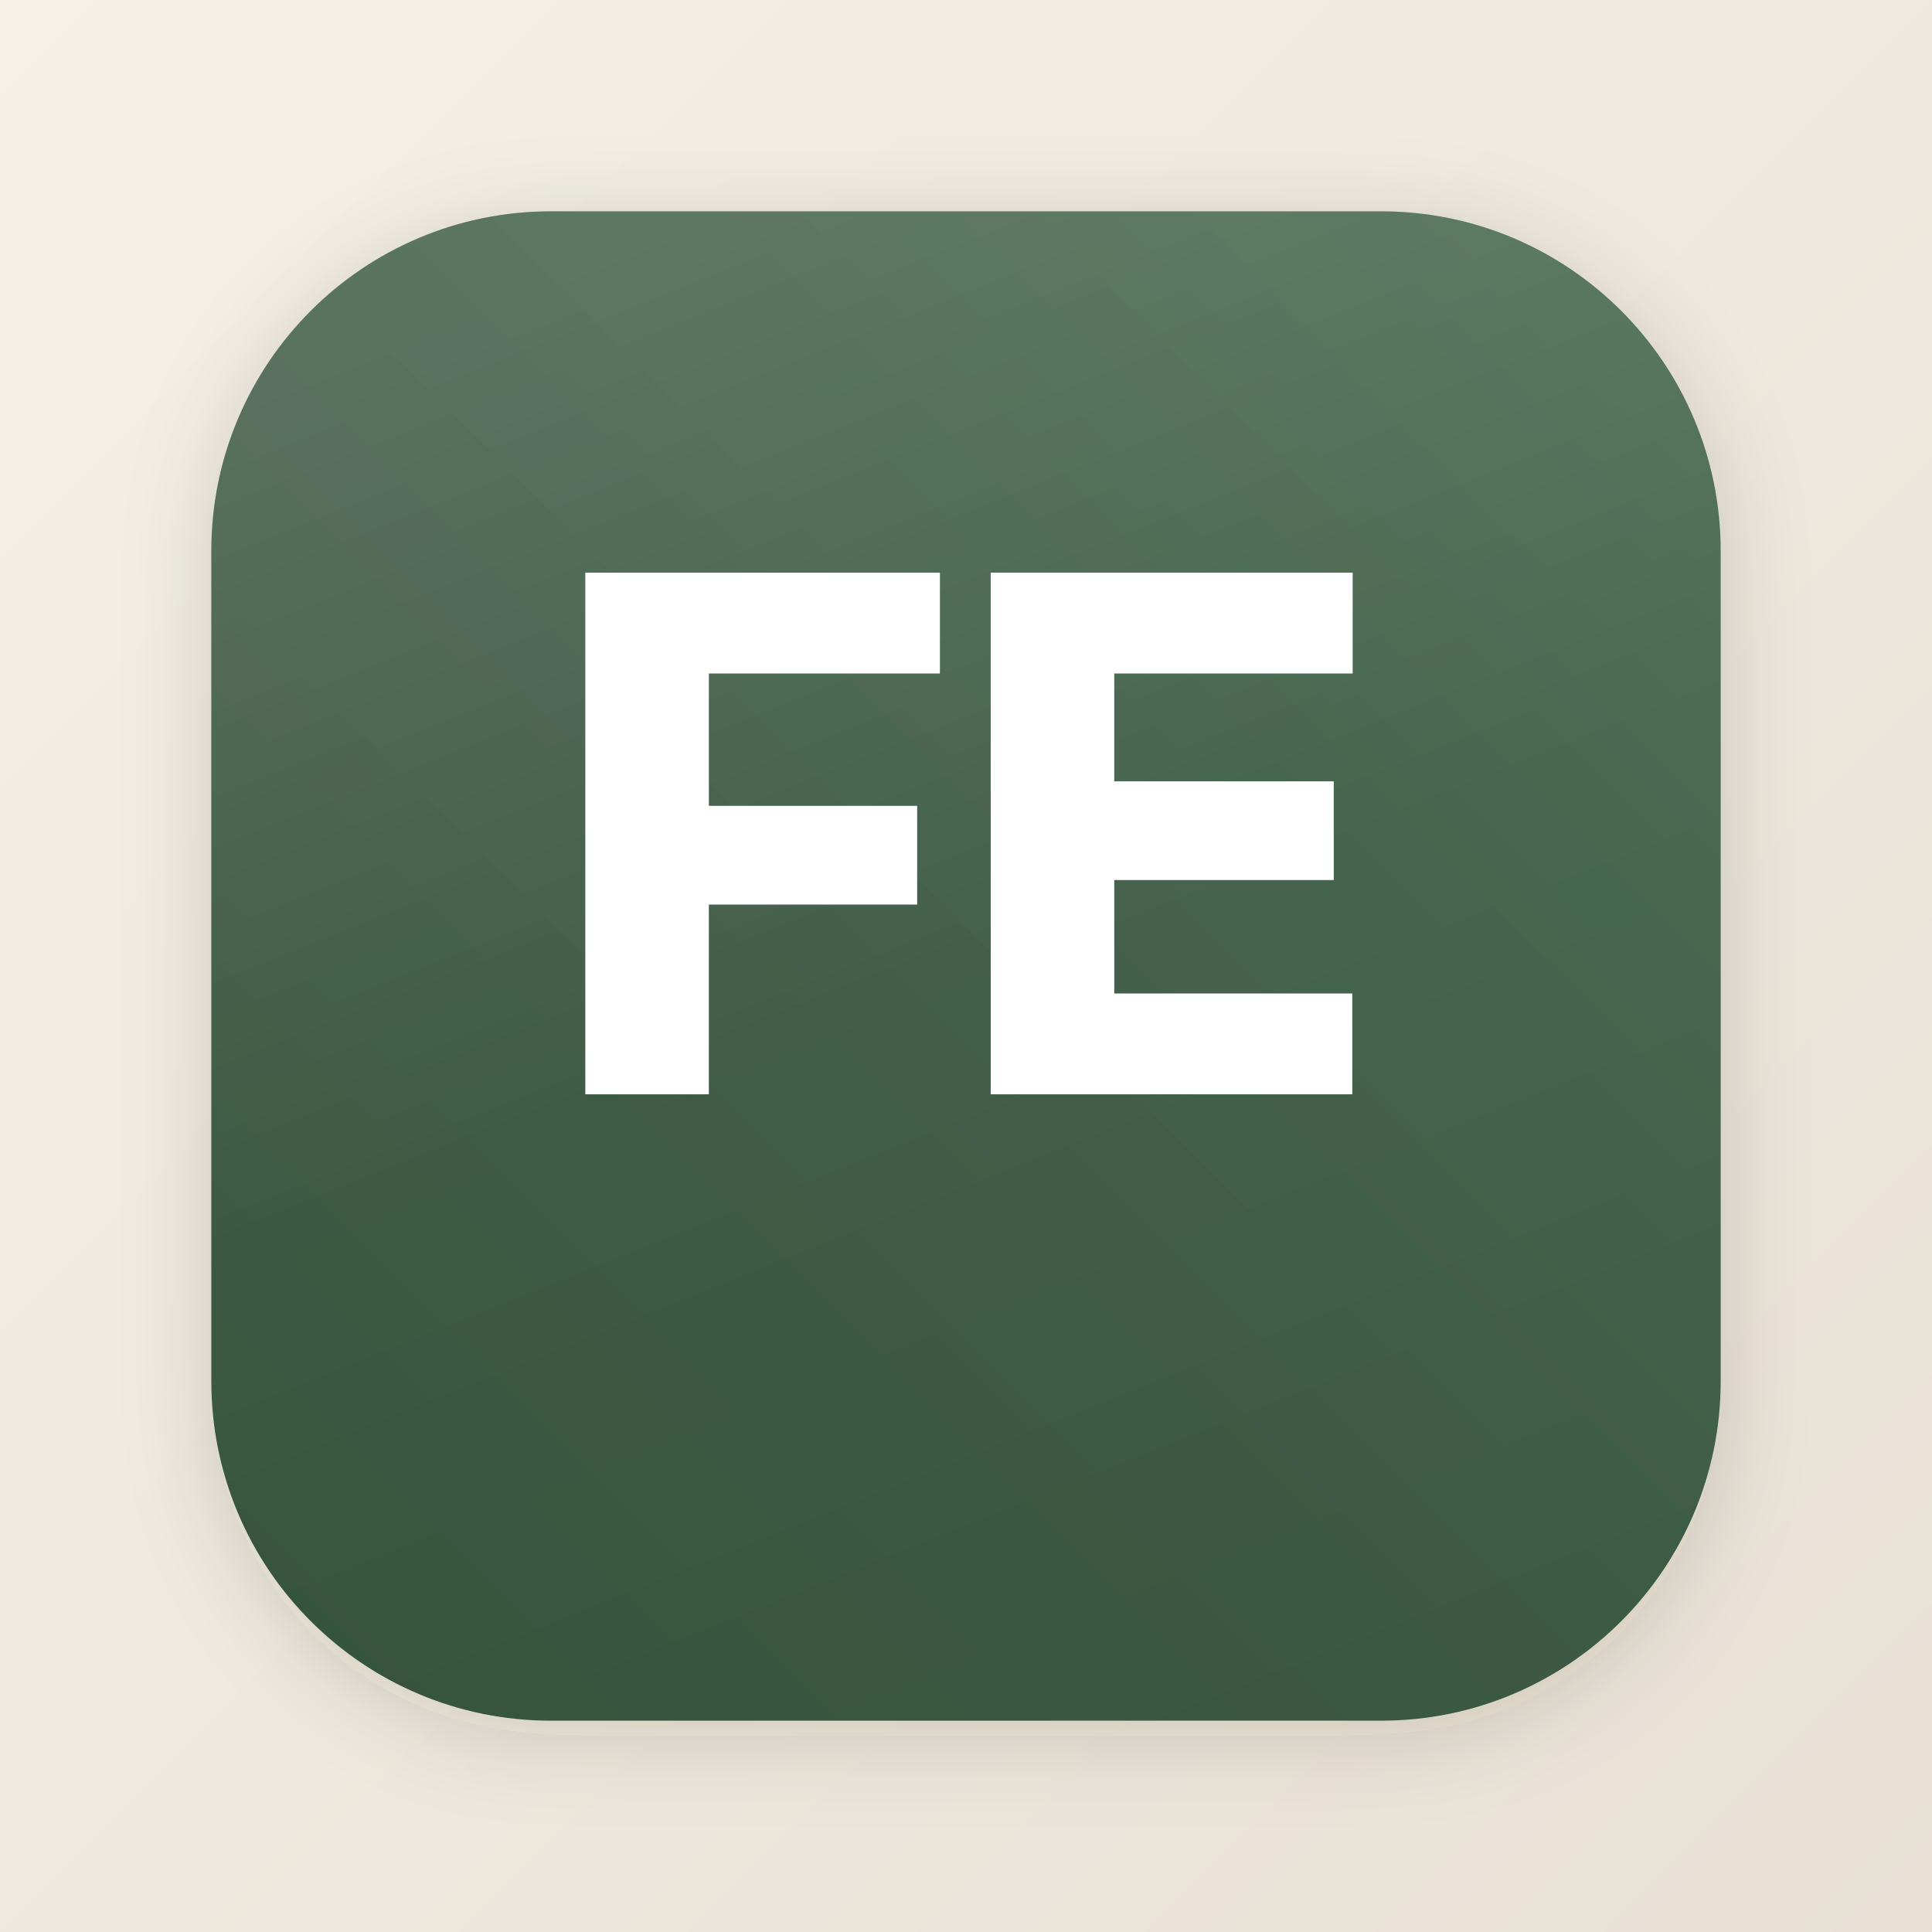
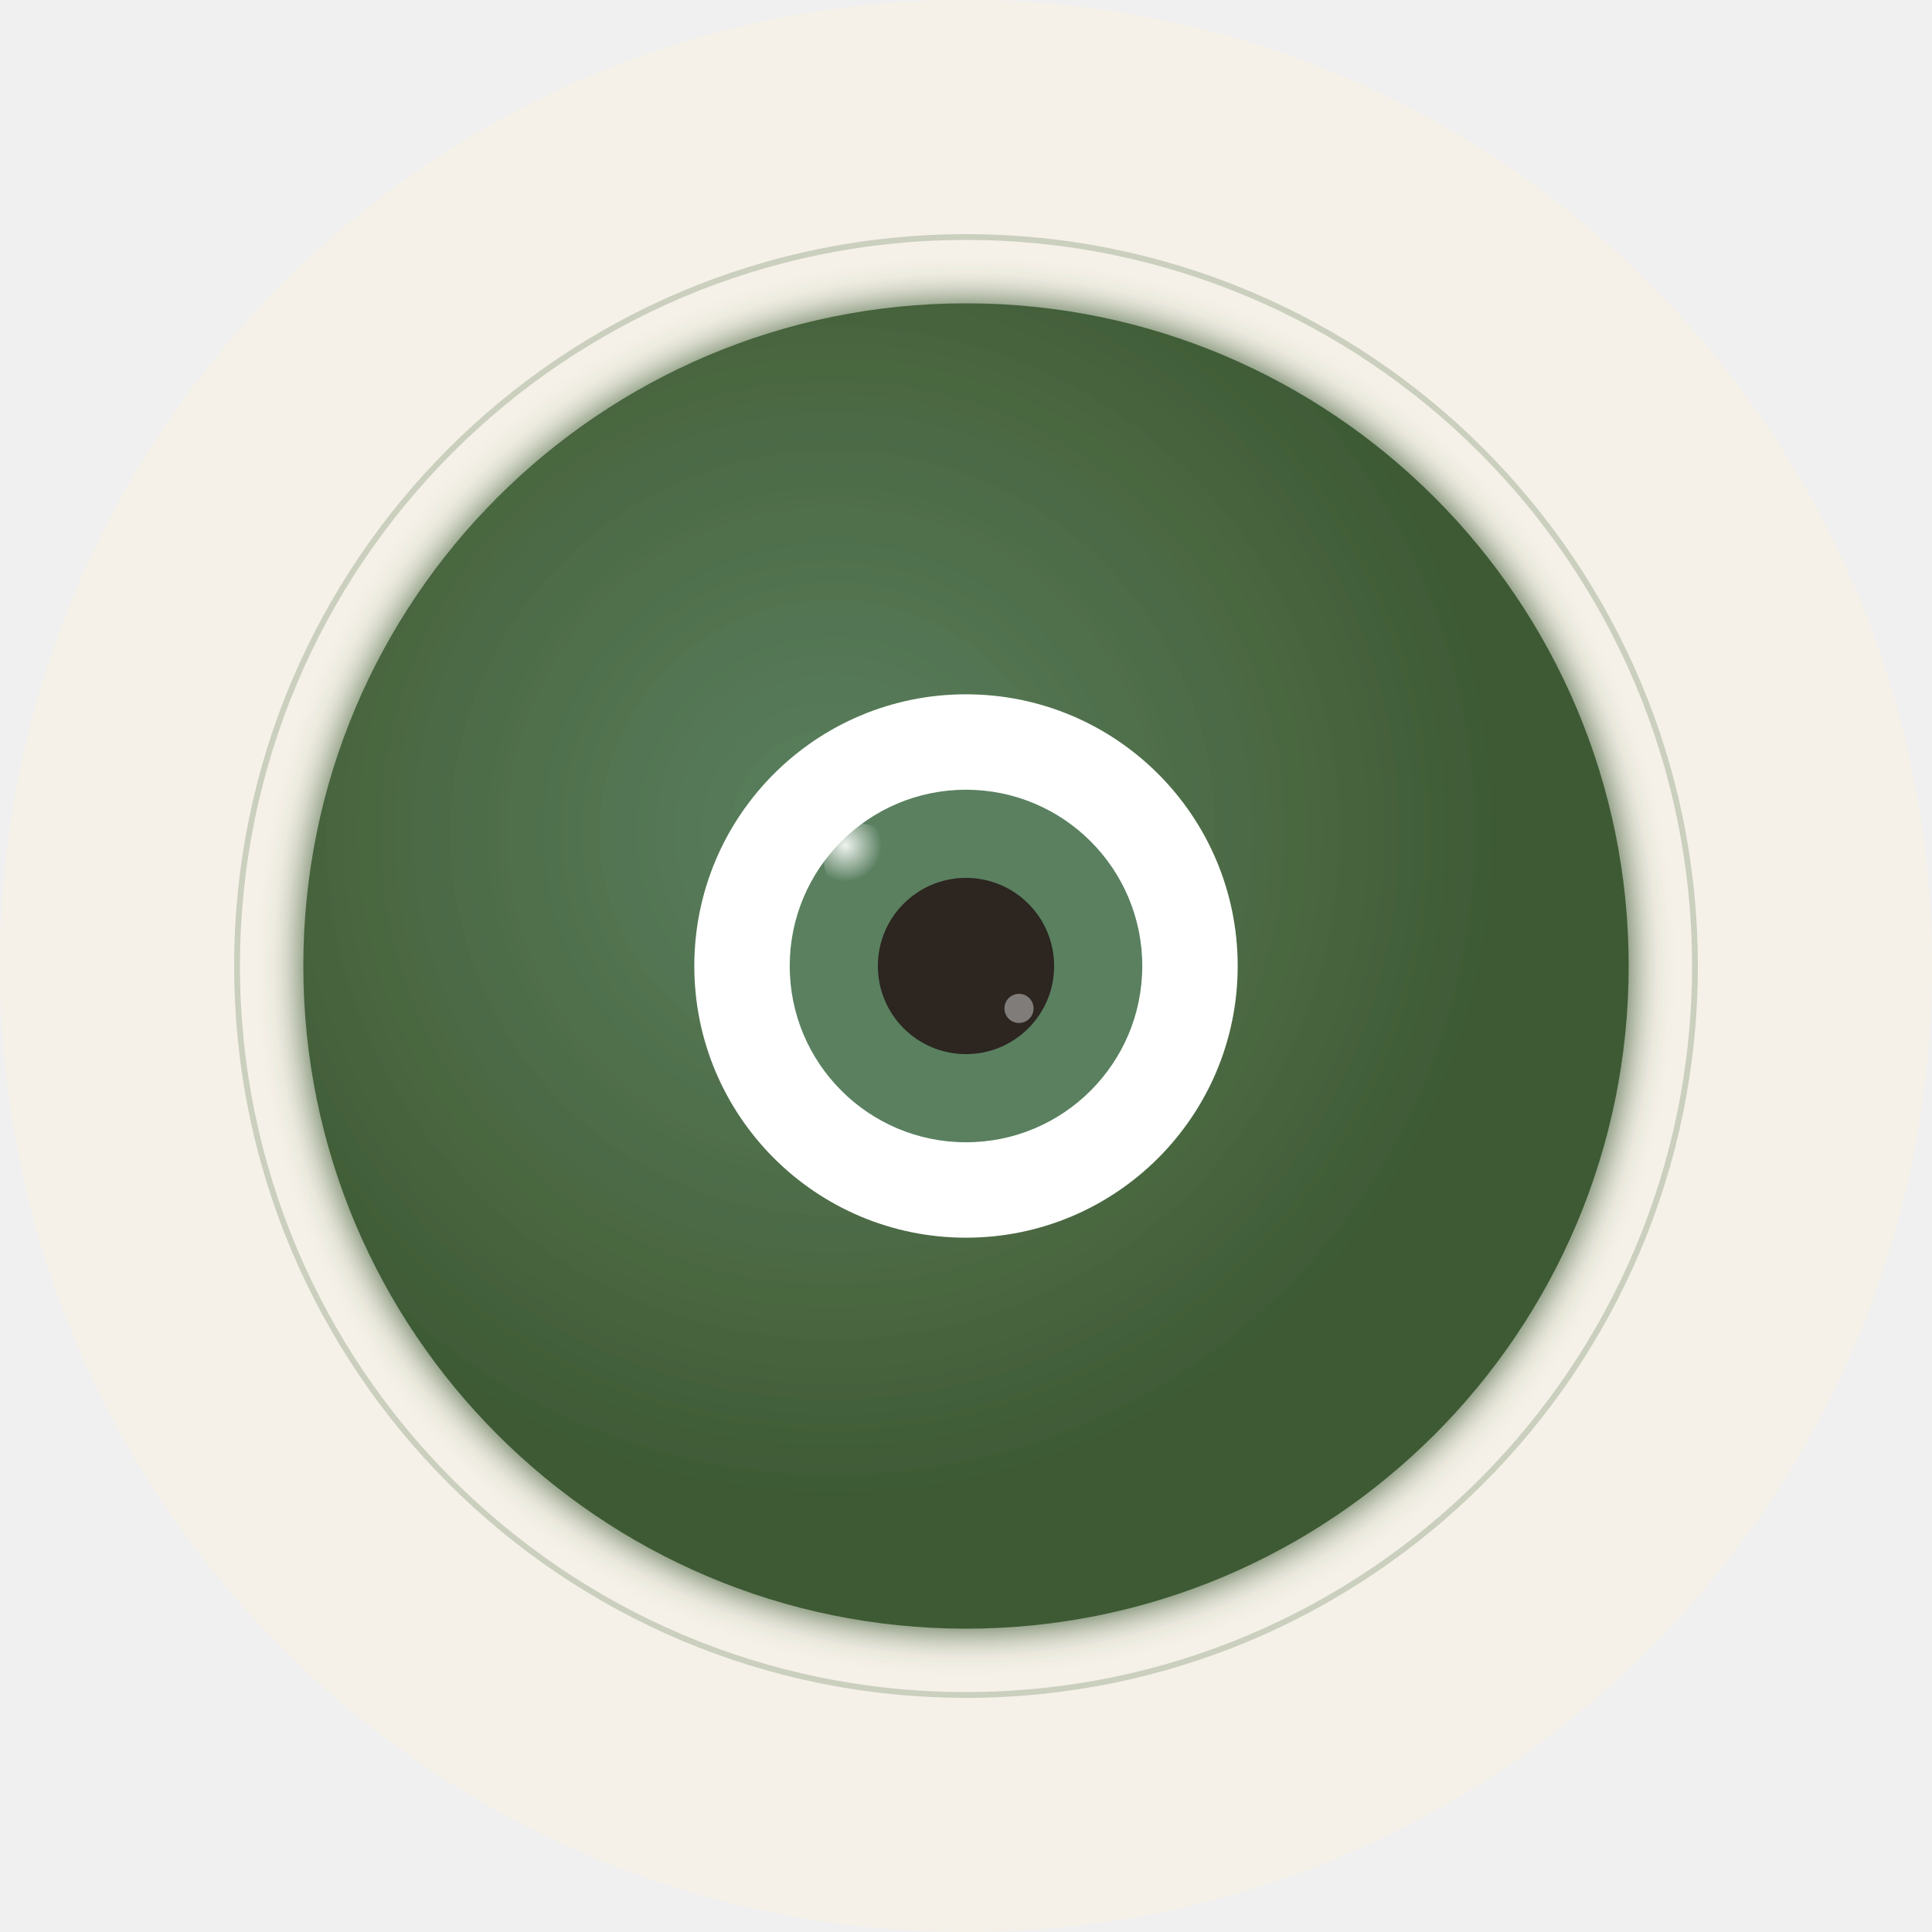
- <svg xmlns="http://www.w3.org/2000/svg" viewBox="0 0 1024 1024">
+ <svg xmlns="http://www.w3.org/2000/svg" viewBox="0 0 1024 1024" width="1024" height="1024">
  <defs>
-     <linearGradient id="appGradient" x1="0%" y1="100%" x2="100%" y2="0%">
-       <stop offset="0%" stop-color="#325038" />
-       <stop offset="50%" stop-color="#3D5A45" />
-       <stop offset="100%" stop-color="#4a6d52" />
-     </linearGradient>
-     <linearGradient id="bgGradient" x1="0%" y1="0%" x2="100%" y2="100%">
-       <stop offset="0%" stop-color="#F5F1E8" />
-       <stop offset="100%" stop-color="#E8E0D5" />
-     </linearGradient>
-     <filter id="appGlow" x="-50%" y="-50%" width="200%" height="200%">
-       <feGaussianBlur stdDeviation="20" result="blur" />
-       <feFlood flood-color="#3D5A45" flood-opacity="0.3" />
-       <feComposite in2="blur" operator="in" />
-       <feMerge>
-         <feMergeNode />
-         <feMergeNode in="SourceGraphic" />
-       </feMerge>
+     <radialGradient id="stoneGrad1024" cx="40%" cy="40%">
+       <stop offset="0%" stop-color="#5a8060" />
+       <stop offset="70%" stop-color="#4a6741" />
+       <stop offset="100%" stop-color="#3d5a35" />
+     </radialGradient>
+     <radialGradient id="catchlightGrad1024" cx="30%" cy="30%">
+       <stop offset="0%" stop-color="white" stop-opacity="0.9" />
+       <stop offset="100%" stop-color="white" stop-opacity="0" />
+     </radialGradient>
+     <filter id="glowFilter1024" x="-50%" y="-50%" width="200%" height="200%">
+       <feGaussianBlur stdDeviation="10.24" result="blur" />
+       <feComposite in="SourceGraphic" in2="blur" operator="over" />
    </filter>
-     <filter id="shadow" x="-20%" y="-20%" width="140%" height="140%">
-       <feDropShadow dx="0" dy="8" stdDeviation="24" flood-color="#2C2520" flood-opacity="0.15" />
-     </filter>
-     <linearGradient id="appShine" x1="30%" y1="0%" x2="70%" y2="100%">
-       <stop offset="0%" stop-color="rgba(255,255,255,0.25)" />
-       <stop offset="50%" stop-color="rgba(255,255,255,0.05)" />
-       <stop offset="100%" stop-color="rgba(255,255,255,0)" />
-     </linearGradient>
  </defs>
-   <rect width="1024" height="1024" fill="url(#bgGradient)" />
-   <rect width="1024" height="1024" fill="url(#bgGradient)" opacity="0.5" />
-   <rect x="112" y="112" width="800" height="800" rx="180" ry="180" fill="url(#appGradient)" filter="url(#shadow)" />
-   <rect x="112" y="112" width="800" height="800" rx="180" ry="180" fill="url(#appShine)" opacity="0.6" />
-   <text x="512" y="580" font-family="'Plus Jakarta Sans', -apple-system, BlinkMacSystemFont, 'SF Pro Display', sans-serif" font-size="380" font-weight="800" fill="white" text-anchor="middle" letter-spacing="-0.02em">FE</text>
+   <circle cx="512" cy="512" r="512" fill="#F5F1E8" />
+   <circle cx="512" cy="512" r="386.355" fill="none" stroke="#4a6741" stroke-width="3.072" opacity="0.25" />
+   <circle cx="512" cy="512" r="351.232" fill="url(#stoneGrad1024)" filter="url(#glowFilter1024)" />
+   <circle cx="512" cy="512" r="144.005" fill="white" />
+   <circle cx="512" cy="512" r="93.428" fill="#5a8060" />
+   <circle cx="512" cy="512" r="46.714" fill="#2c2520" />
+   <circle cx="455.803" cy="455.803" r="19.318" fill="url(#catchlightGrad1024)" />
+   <circle cx="540.099" cy="534.479" r="7.727" fill="white" opacity="0.4" />
</svg>
